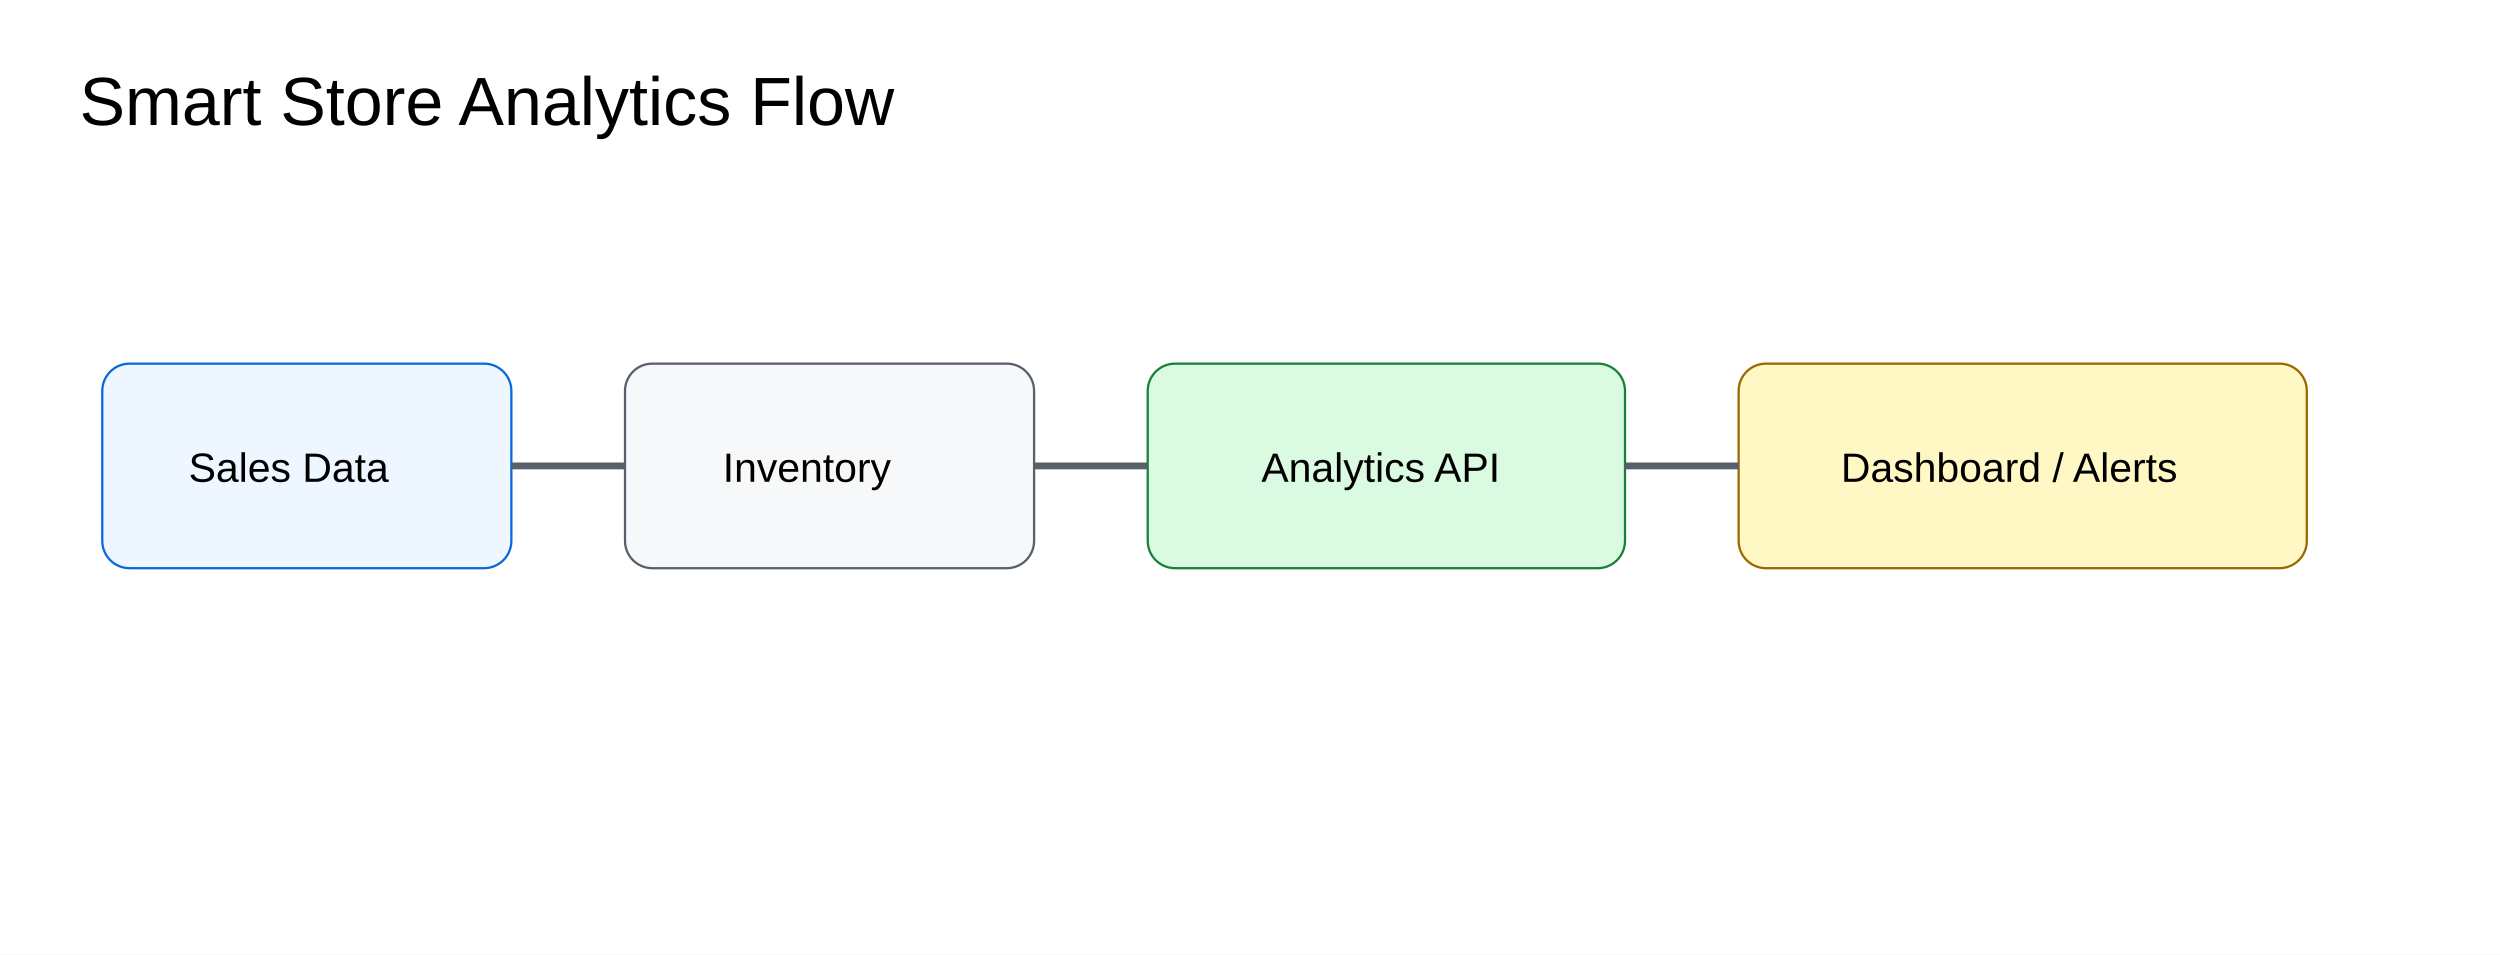
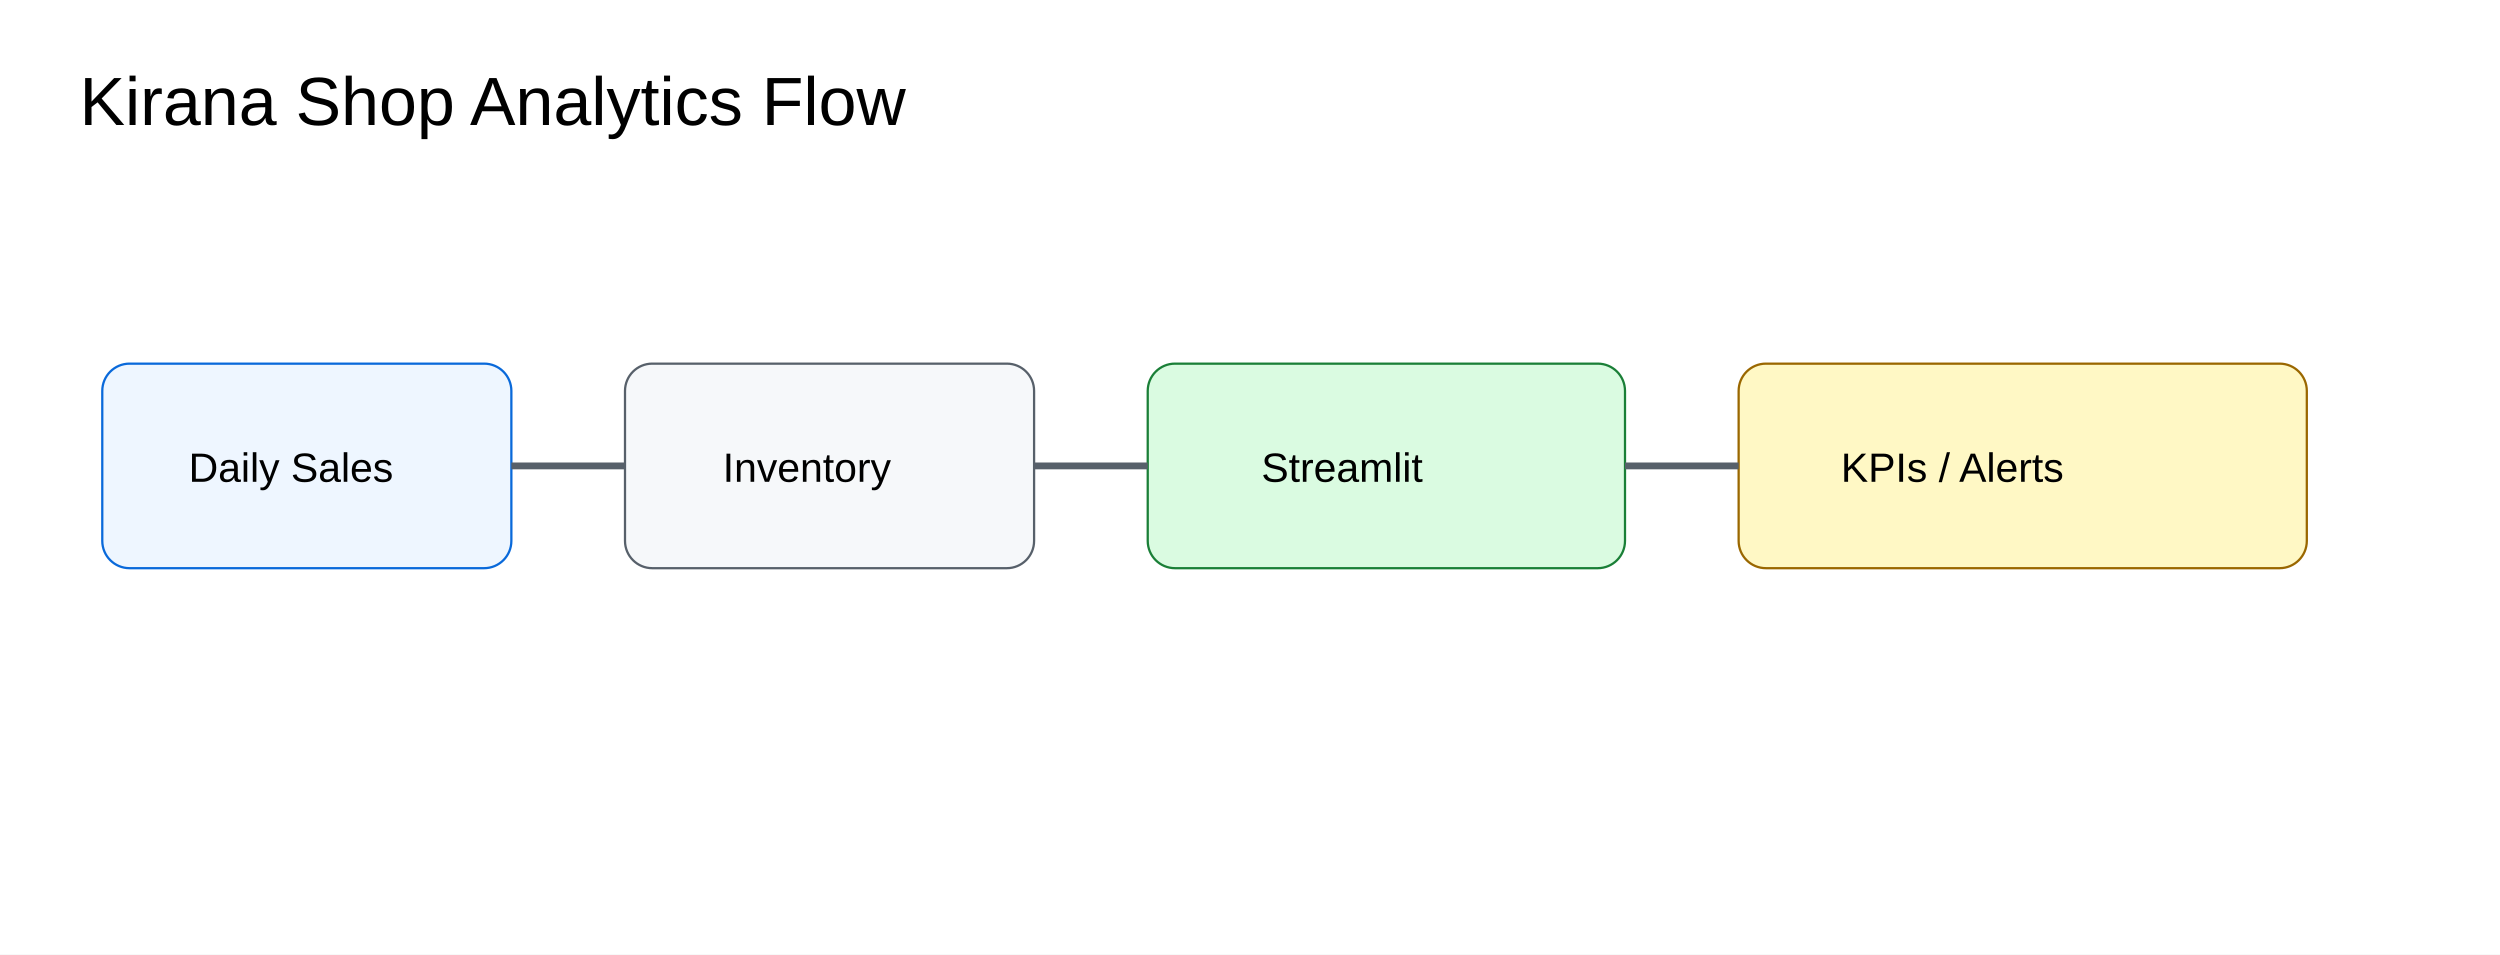
<svg xmlns="http://www.w3.org/2000/svg" width="1100" height="420">
  <rect width="1100" height="420" fill="white" />
-   <text x="35" y="55" font-size="30" font-family="Arial">Smart Store Analytics Flow</text>
+   <text x="35" y="55" font-size="30" font-family="Arial">Kirana Shop Analytics Flow</text>
  <g font-family="Arial" font-size="18">
    <rect x="45" y="160" width="180" height="90" rx="12" fill="#eef6ff" stroke="#0969da" />
-     <text x="83" y="212">Sales Data</text>
+     <text x="83" y="212">Daily Sales</text>
    <rect x="275" y="160" width="180" height="90" rx="12" fill="#f6f8fa" stroke="#57606a" />
    <text x="318" y="212">Inventory</text>
    <rect x="505" y="160" width="210" height="90" rx="12" fill="#dafbe1" stroke="#1a7f37" />
-     <text x="555" y="212">Analytics API</text>
+     <text x="555" y="212">Streamlit</text>
    <rect x="765" y="160" width="250" height="90" rx="12" fill="#fff8c5" stroke="#9a6700" />
-     <text x="810" y="212">Dashboard / Alerts</text>
+     <text x="810" y="212">KPIs / Alerts</text>
    <path d="M225 205H275M455 205H505M715 205H765" stroke="#57606a" stroke-width="3" />
  </g>
</svg>
